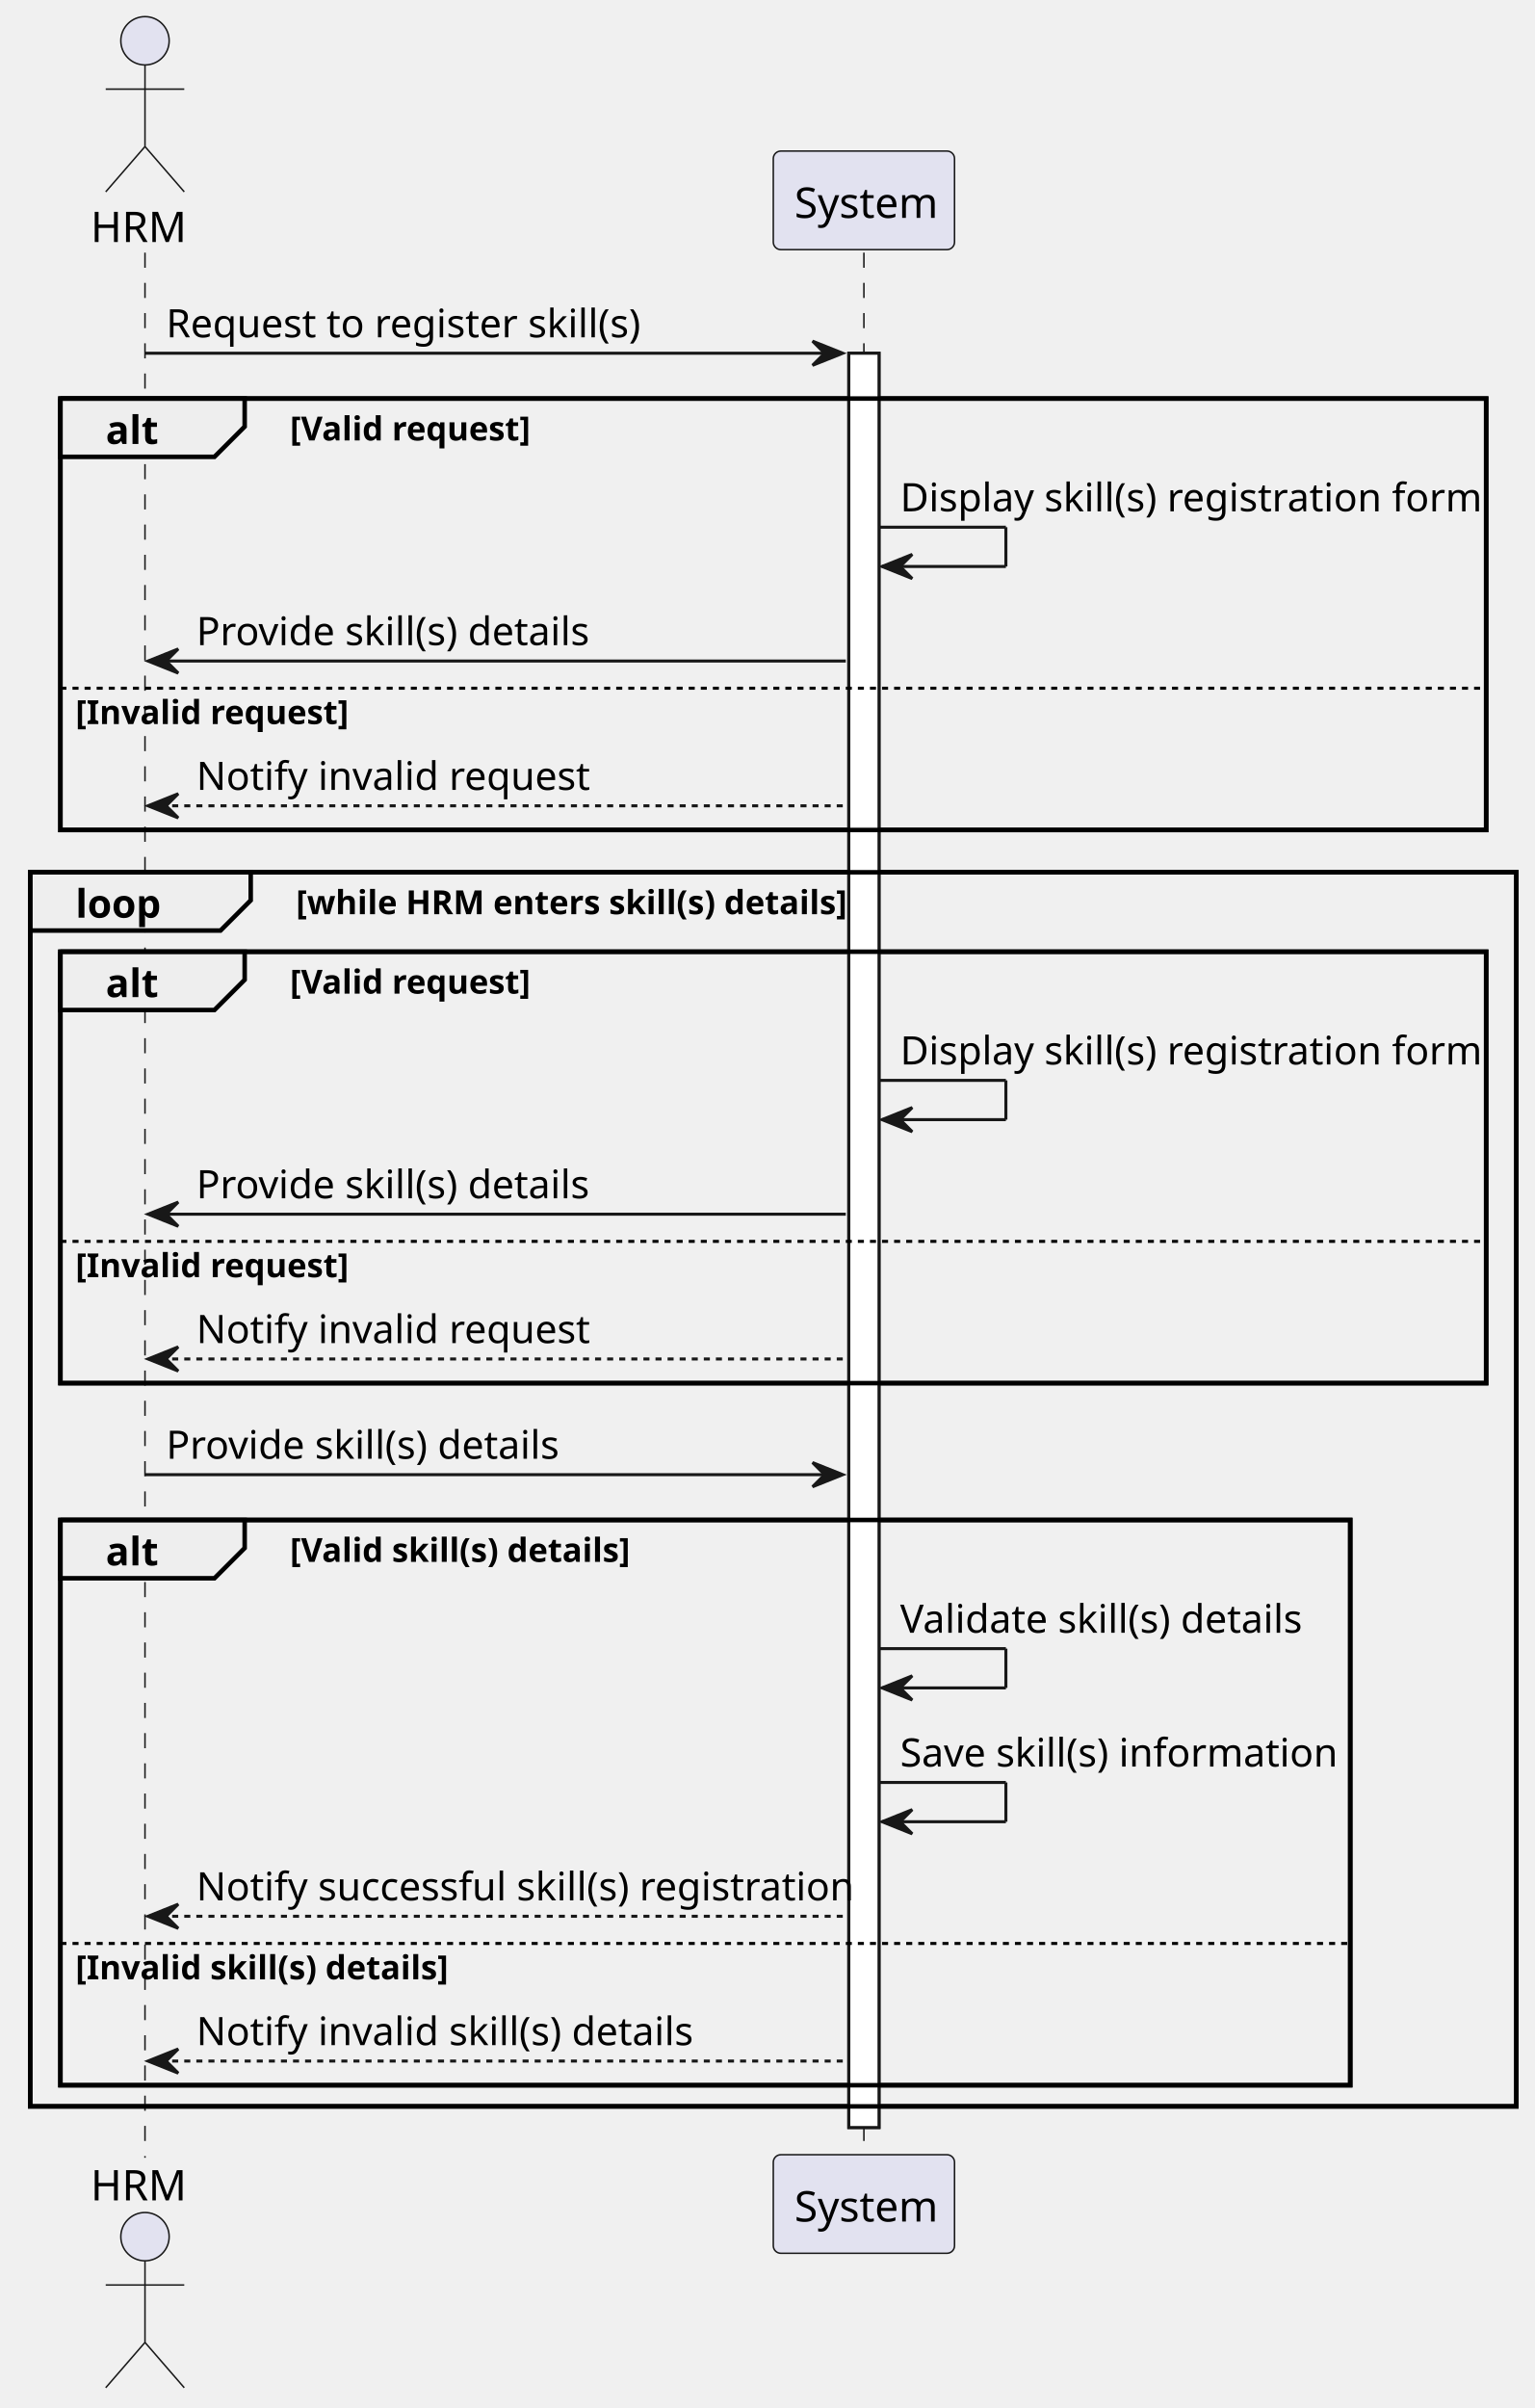
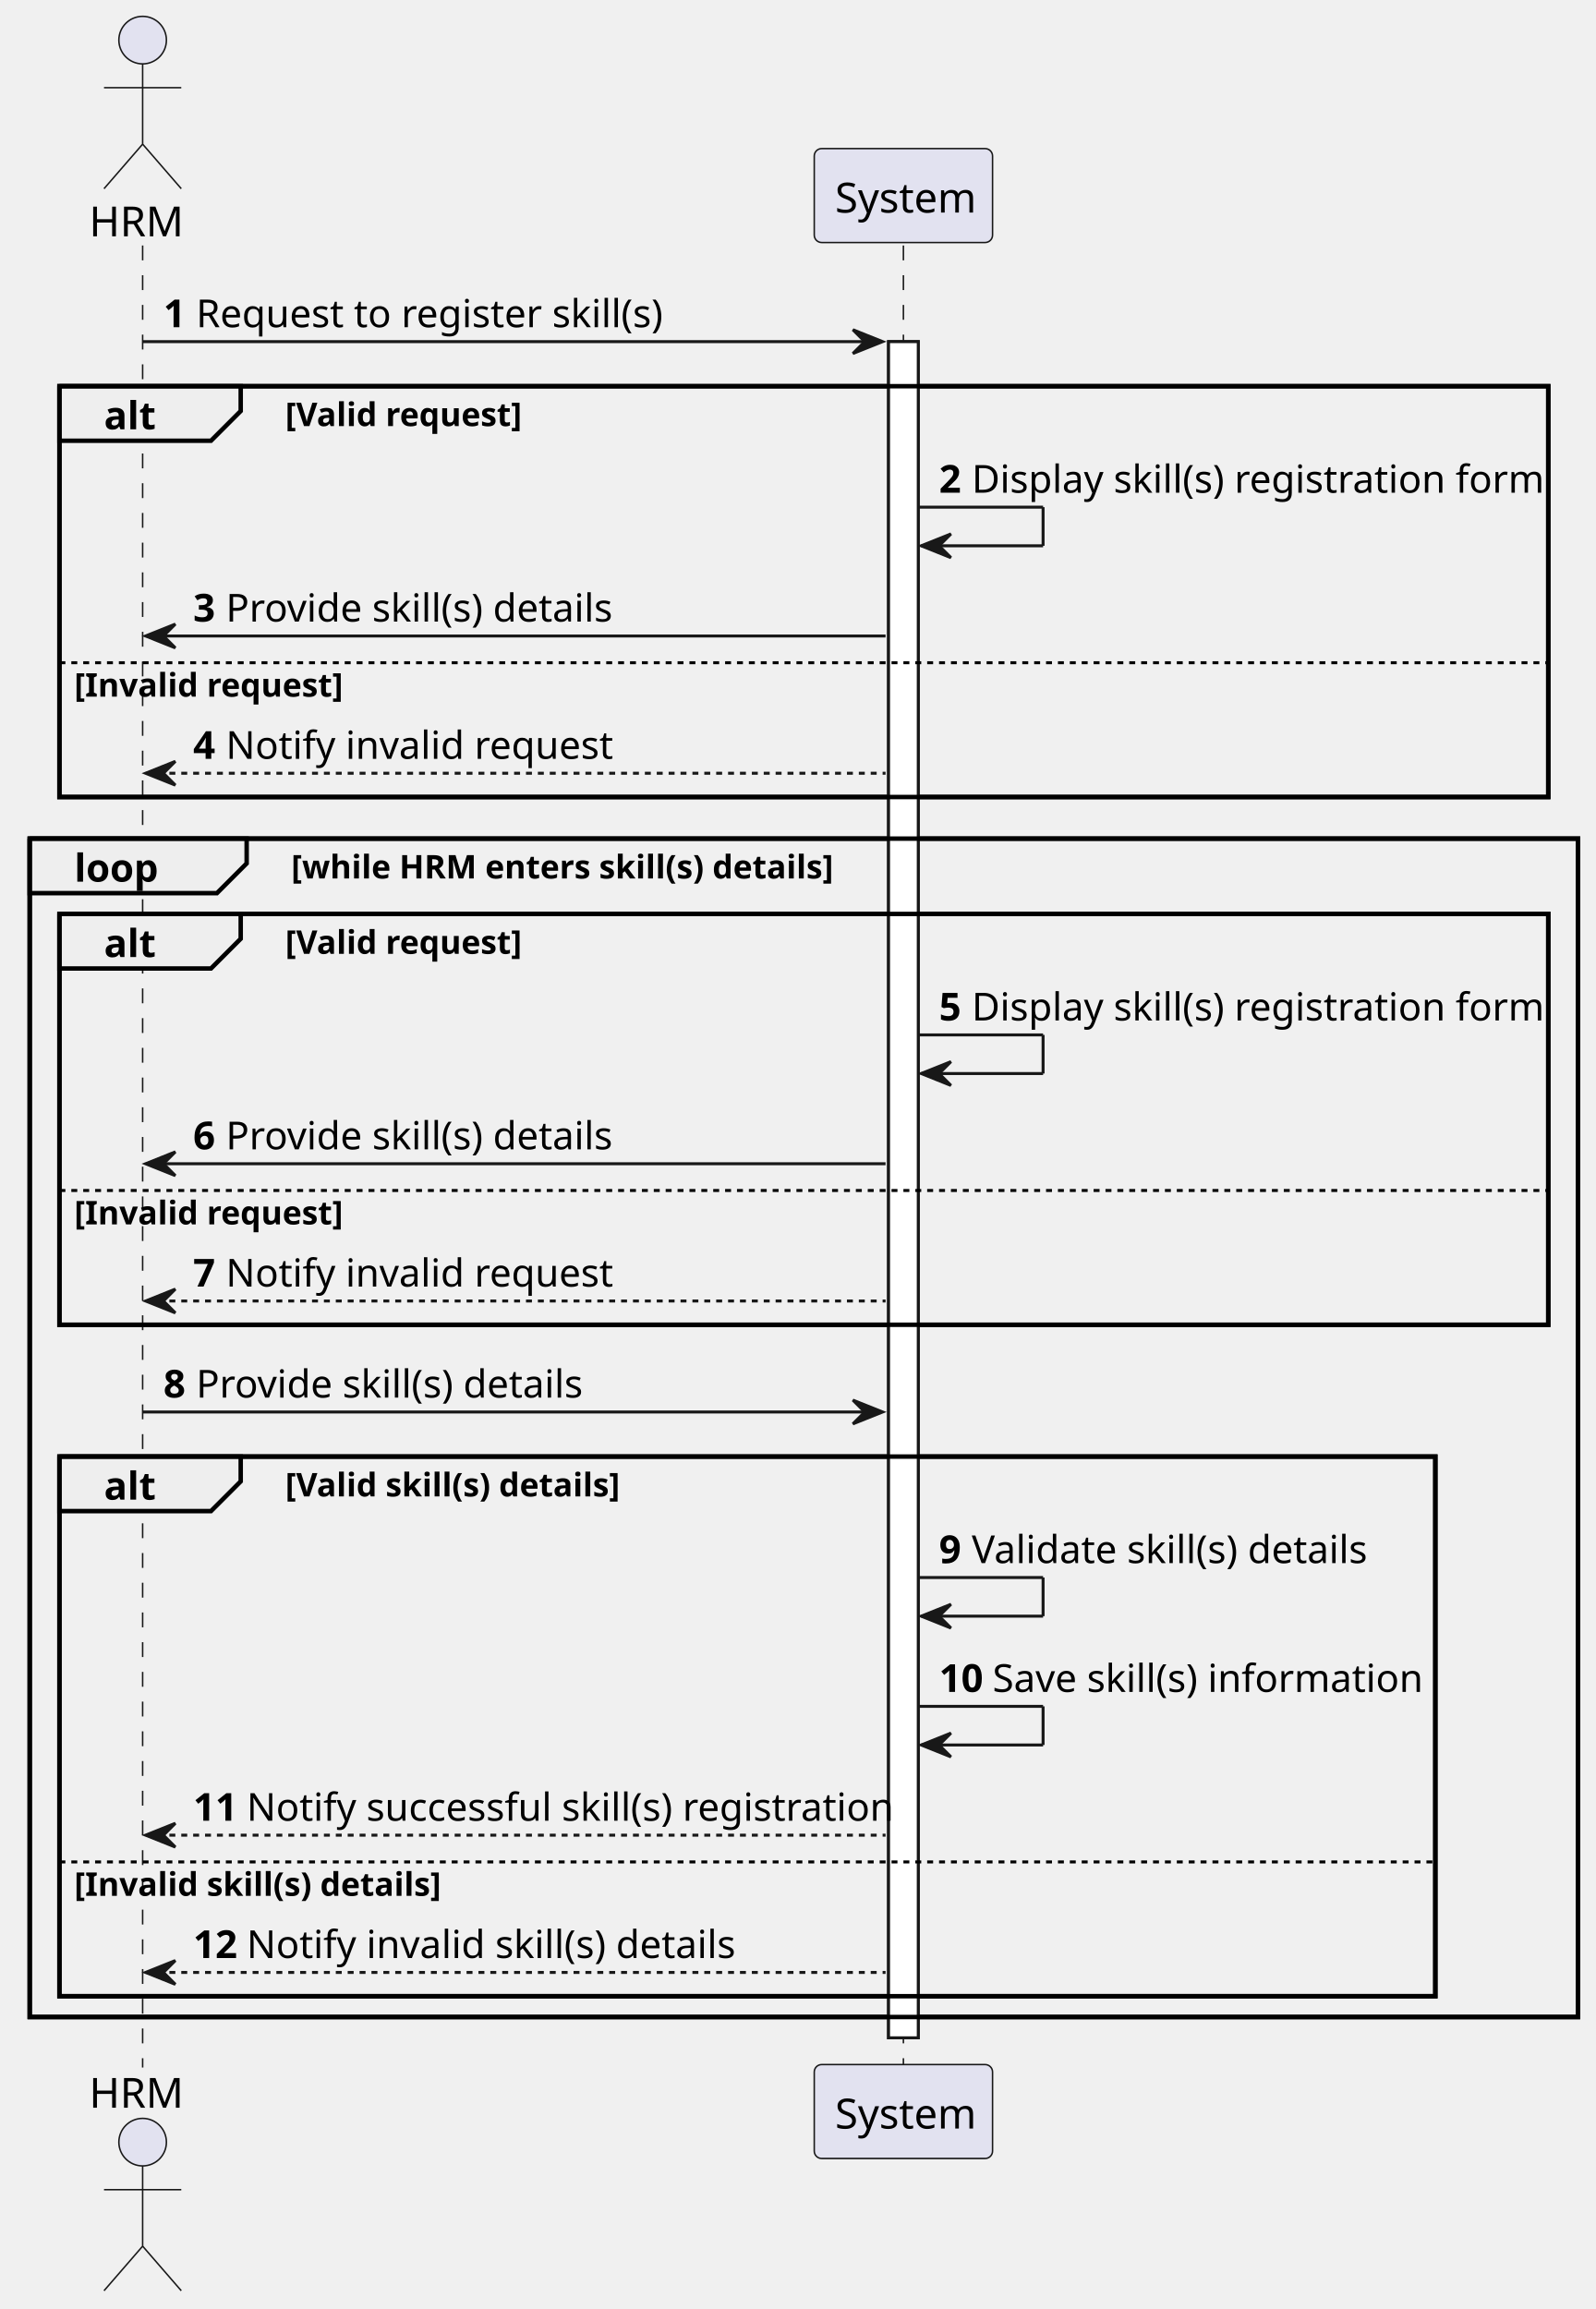
- <svg xmlns="http://www.w3.org/2000/svg" contentStyleType="text/css" height="797px" preserveAspectRatio="none" style="width:508px;height:797px;background:#FFFFFF;" version="1.1" viewBox="0 0 508 797" width="508px" zoomAndPan="magnify">
+ <svg xmlns="http://www.w3.org/2000/svg" contentStyleType="text/css" height="777px" preserveAspectRatio="none" style="width:537px;height:777px;background:#FFFFFF;" version="1.1" viewBox="0 0 537 777" width="537px" zoomAndPan="magnify">
  <defs />
  <g>
-     <rect fill="#FFFFFF" height="587.258" style="stroke:#181818;stroke-width:1.0;" width="10" x="281" y="116.912" />
-     <rect fill="none" height="142.795" style="stroke:#000000;stroke-width:1.5;" width="472" x="20" y="131.912" />
-     <rect fill="none" height="408.463" style="stroke:#000000;stroke-width:1.5;" width="492" x="10" y="288.707" />
-     <rect fill="none" height="142.795" style="stroke:#000000;stroke-width:1.5;" width="472" x="20" y="314.998" />
-     <rect fill="none" height="187.086" style="stroke:#000000;stroke-width:1.5;" width="427" x="20" y="503.084" />
-     <line style="stroke:#181818;stroke-width:0.5;stroke-dasharray:5.0,5.0;" x1="48" x2="48" y1="83.621" y2="714.17" />
-     <line style="stroke:#181818;stroke-width:0.5;stroke-dasharray:5.0,5.0;" x1="286" x2="286" y1="83.621" y2="714.17" />
-     <text fill="#000000" font-family="sans-serif" font-size="14" lengthAdjust="spacing" textLength="30" x="30" y="80.107">HRM</text>
+     <rect fill="#FFFFFF" height="570.781" style="stroke:#181818;stroke-width:1.0;" width="10" x="299" y="114.961" />
+     <rect fill="none" height="138.242" style="stroke:#000000;stroke-width:1.5;" width="501" x="20" y="129.961" />
+     <rect fill="none" height="396.539" style="stroke:#000000;stroke-width:1.5;" width="521" x="10" y="282.203" />
+     <rect fill="none" height="138.242" style="stroke:#000000;stroke-width:1.5;" width="501" x="20" y="307.555" />
+     <rect fill="none" height="181.594" style="stroke:#000000;stroke-width:1.5;" width="463" x="20" y="490.148" />
+     <line style="stroke:#181818;stroke-width:0.5;stroke-dasharray:5.0,5.0;" x1="48" x2="48" y1="82.609" y2="695.742" />
+     <line style="stroke:#181818;stroke-width:0.5;stroke-dasharray:5.0,5.0;" x1="304" x2="304" y1="82.609" y2="695.742" />
+     <text fill="#000000" font-family="sans-serif" font-size="14" lengthAdjust="spacing" textLength="30" x="30" y="79.533">HRM</text>
    <ellipse cx="48" cy="13.5" fill="#E2E2F0" rx="8" ry="8" style="stroke:#181818;stroke-width:0.5;" />
    <path d="M48,21.5 L48,48.5 M35,29.5 L61,29.5 M48,48.5 L35,63.5 M48,48.5 L61,63.5 " fill="none" style="stroke:#181818;stroke-width:0.5;" />
-     <text fill="#000000" font-family="sans-serif" font-size="14" lengthAdjust="spacing" textLength="30" x="30" y="728.277">HRM</text>
-     <ellipse cx="48" cy="740.291" fill="#E2E2F0" rx="8" ry="8" style="stroke:#181818;stroke-width:0.5;" />
-     <path d="M48,748.291 L48,775.291 M35,756.291 L61,756.291 M48,775.291 L35,790.291 M48,775.291 L61,790.291 " fill="none" style="stroke:#181818;stroke-width:0.5;" />
-     <rect fill="#E2E2F0" height="32.621" rx="2.5" ry="2.5" style="stroke:#181818;stroke-width:0.5;" width="60" x="256" y="50" />
-     <text fill="#000000" font-family="sans-serif" font-size="14" lengthAdjust="spacing" textLength="46" x="263" y="72.107">System</text>
-     <rect fill="#E2E2F0" height="32.621" rx="2.5" ry="2.5" style="stroke:#181818;stroke-width:0.5;" width="60" x="256" y="713.17" />
-     <text fill="#000000" font-family="sans-serif" font-size="14" lengthAdjust="spacing" textLength="46" x="263" y="735.277">System</text>
-     <rect fill="#FFFFFF" height="587.258" style="stroke:#181818;stroke-width:1.0;" width="10" x="281" y="116.912" />
-     <polygon fill="#181818" points="269,112.912,279,116.912,269,120.912,273,116.912" style="stroke:#181818;stroke-width:1.0;" />
-     <line style="stroke:#181818;stroke-width:1.0;" x1="48" x2="275" y1="116.912" y2="116.912" />
-     <text fill="#000000" font-family="sans-serif" font-size="13" lengthAdjust="spacing" textLength="152" x="55" y="111.649">Request to register skill(s)</text>
-     <path d="M20,131.912 L81,131.912 L81,141.203 L71,151.203 L20,151.203 L20,131.912 " fill="#EEEEEE" style="stroke:#000000;stroke-width:1.5;" />
-     <rect fill="none" height="142.795" style="stroke:#000000;stroke-width:1.5;" width="472" x="20" y="131.912" />
-     <text fill="#000000" font-family="sans-serif" font-size="13" font-weight="bold" lengthAdjust="spacing" textLength="16" x="35" y="146.94">alt</text>
-     <text fill="#000000" font-family="sans-serif" font-size="11" font-weight="bold" lengthAdjust="spacing" textLength="82" x="96" y="145.782">[Valid request]</text>
-     <line style="stroke:#181818;stroke-width:1.0;" x1="291" x2="333" y1="174.494" y2="174.494" />
-     <line style="stroke:#181818;stroke-width:1.0;" x1="333" x2="333" y1="174.494" y2="187.494" />
-     <line style="stroke:#181818;stroke-width:1.0;" x1="292" x2="333" y1="187.494" y2="187.494" />
-     <polygon fill="#181818" points="302,183.494,292,187.494,302,191.494,298,187.494" style="stroke:#181818;stroke-width:1.0;" />
-     <text fill="#000000" font-family="sans-serif" font-size="13" lengthAdjust="spacing" textLength="182" x="298" y="169.231">Display skill(s) registration form</text>
-     <polygon fill="#181818" points="59,214.785,49,218.785,59,222.785,55,218.785" style="stroke:#181818;stroke-width:1.0;" />
-     <line style="stroke:#181818;stroke-width:1.0;" x1="53" x2="280" y1="218.785" y2="218.785" />
-     <text fill="#000000" font-family="sans-serif" font-size="13" lengthAdjust="spacing" textLength="126" x="65" y="213.523">Provide skill(s) details</text>
-     <line style="stroke:#000000;stroke-width:1.0;stroke-dasharray:2.0,2.0;" x1="20" x2="492" y1="227.785" y2="227.785" />
-     <text fill="#000000" font-family="sans-serif" font-size="11" font-weight="bold" lengthAdjust="spacing" textLength="90" x="25" y="239.655">[Invalid request]</text>
-     <polygon fill="#181818" points="59,262.707,49,266.707,59,270.707,55,266.707" style="stroke:#181818;stroke-width:1.0;" />
-     <line style="stroke:#181818;stroke-width:1.0;stroke-dasharray:2.0,2.0;" x1="53" x2="280" y1="266.707" y2="266.707" />
-     <text fill="#000000" font-family="sans-serif" font-size="13" lengthAdjust="spacing" textLength="119" x="65" y="261.444">Notify invalid request</text>
-     <path d="M10,288.707 L83,288.707 L83,297.998 L73,307.998 L10,307.998 L10,288.707 " fill="#EEEEEE" style="stroke:#000000;stroke-width:1.5;" />
-     <rect fill="none" height="408.463" style="stroke:#000000;stroke-width:1.5;" width="492" x="10" y="288.707" />
-     <text fill="#000000" font-family="sans-serif" font-size="13" font-weight="bold" lengthAdjust="spacing" textLength="28" x="25" y="303.735">loop</text>
-     <text fill="#000000" font-family="sans-serif" font-size="11" font-weight="bold" lengthAdjust="spacing" textLength="186" x="98" y="302.577">[while HRM enters skill(s) details]</text>
-     <path d="M20,314.998 L81,314.998 L81,324.289 L71,334.289 L20,334.289 L20,314.998 " fill="#EEEEEE" style="stroke:#000000;stroke-width:1.5;" />
-     <rect fill="none" height="142.795" style="stroke:#000000;stroke-width:1.5;" width="472" x="20" y="314.998" />
-     <text fill="#000000" font-family="sans-serif" font-size="13" font-weight="bold" lengthAdjust="spacing" textLength="16" x="35" y="330.026">alt</text>
-     <text fill="#000000" font-family="sans-serif" font-size="11" font-weight="bold" lengthAdjust="spacing" textLength="82" x="96" y="328.868">[Valid request]</text>
-     <line style="stroke:#181818;stroke-width:1.0;" x1="291" x2="333" y1="357.58" y2="357.58" />
-     <line style="stroke:#181818;stroke-width:1.0;" x1="333" x2="333" y1="357.58" y2="370.58" />
-     <line style="stroke:#181818;stroke-width:1.0;" x1="292" x2="333" y1="370.58" y2="370.58" />
-     <polygon fill="#181818" points="302,366.58,292,370.58,302,374.58,298,370.58" style="stroke:#181818;stroke-width:1.0;" />
-     <text fill="#000000" font-family="sans-serif" font-size="13" lengthAdjust="spacing" textLength="182" x="298" y="352.317">Display skill(s) registration form</text>
-     <polygon fill="#181818" points="59,397.871,49,401.871,59,405.871,55,401.871" style="stroke:#181818;stroke-width:1.0;" />
-     <line style="stroke:#181818;stroke-width:1.0;" x1="53" x2="280" y1="401.871" y2="401.871" />
-     <text fill="#000000" font-family="sans-serif" font-size="13" lengthAdjust="spacing" textLength="126" x="65" y="396.608">Provide skill(s) details</text>
-     <line style="stroke:#000000;stroke-width:1.0;stroke-dasharray:2.0,2.0;" x1="20" x2="492" y1="410.871" y2="410.871" />
-     <text fill="#000000" font-family="sans-serif" font-size="11" font-weight="bold" lengthAdjust="spacing" textLength="90" x="25" y="422.741">[Invalid request]</text>
-     <polygon fill="#181818" points="59,445.793,49,449.793,59,453.793,55,449.793" style="stroke:#181818;stroke-width:1.0;" />
-     <line style="stroke:#181818;stroke-width:1.0;stroke-dasharray:2.0,2.0;" x1="53" x2="280" y1="449.793" y2="449.793" />
-     <text fill="#000000" font-family="sans-serif" font-size="13" lengthAdjust="spacing" textLength="119" x="65" y="444.53">Notify invalid request</text>
-     <polygon fill="#181818" points="269,484.084,279,488.084,269,492.084,273,488.084" style="stroke:#181818;stroke-width:1.0;" />
-     <line style="stroke:#181818;stroke-width:1.0;" x1="48" x2="275" y1="488.084" y2="488.084" />
-     <text fill="#000000" font-family="sans-serif" font-size="13" lengthAdjust="spacing" textLength="126" x="55" y="482.821">Provide skill(s) details</text>
-     <path d="M20,503.084 L81,503.084 L81,512.375 L71,522.375 L20,522.375 L20,503.084 " fill="#EEEEEE" style="stroke:#000000;stroke-width:1.5;" />
-     <rect fill="none" height="187.086" style="stroke:#000000;stroke-width:1.5;" width="427" x="20" y="503.084" />
-     <text fill="#000000" font-family="sans-serif" font-size="13" font-weight="bold" lengthAdjust="spacing" textLength="16" x="35" y="518.112">alt</text>
-     <text fill="#000000" font-family="sans-serif" font-size="11" font-weight="bold" lengthAdjust="spacing" textLength="116" x="96" y="516.954">[Valid skill(s) details]</text>
-     <line style="stroke:#181818;stroke-width:1.0;" x1="291" x2="333" y1="545.666" y2="545.666" />
-     <line style="stroke:#181818;stroke-width:1.0;" x1="333" x2="333" y1="545.666" y2="558.666" />
-     <line style="stroke:#181818;stroke-width:1.0;" x1="292" x2="333" y1="558.666" y2="558.666" />
-     <polygon fill="#181818" points="302,554.666,292,558.666,302,562.666,298,558.666" style="stroke:#181818;stroke-width:1.0;" />
-     <text fill="#000000" font-family="sans-serif" font-size="13" lengthAdjust="spacing" textLength="131" x="298" y="540.403">Validate skill(s) details</text>
-     <line style="stroke:#181818;stroke-width:1.0;" x1="291" x2="333" y1="589.957" y2="589.957" />
-     <line style="stroke:#181818;stroke-width:1.0;" x1="333" x2="333" y1="589.957" y2="602.957" />
-     <line style="stroke:#181818;stroke-width:1.0;" x1="292" x2="333" y1="602.957" y2="602.957" />
-     <polygon fill="#181818" points="302,598.957,292,602.957,302,606.957,298,602.957" style="stroke:#181818;stroke-width:1.0;" />
-     <text fill="#000000" font-family="sans-serif" font-size="13" lengthAdjust="spacing" textLength="137" x="298" y="584.694">Save skill(s) information</text>
-     <polygon fill="#181818" points="59,630.248,49,634.248,59,638.248,55,634.248" style="stroke:#181818;stroke-width:1.0;" />
-     <line style="stroke:#181818;stroke-width:1.0;stroke-dasharray:2.0,2.0;" x1="53" x2="280" y1="634.248" y2="634.248" />
-     <text fill="#000000" font-family="sans-serif" font-size="13" lengthAdjust="spacing" textLength="209" x="65" y="628.985">Notify successful skill(s) registration</text>
-     <line style="stroke:#000000;stroke-width:1.0;stroke-dasharray:2.0,2.0;" x1="20" x2="447" y1="643.248" y2="643.248" />
-     <text fill="#000000" font-family="sans-serif" font-size="11" font-weight="bold" lengthAdjust="spacing" textLength="124" x="25" y="655.118">[Invalid skill(s) details]</text>
-     <polygon fill="#181818" points="59,678.17,49,682.17,59,686.17,55,682.17" style="stroke:#181818;stroke-width:1.0;" />
-     <line style="stroke:#181818;stroke-width:1.0;stroke-dasharray:2.0,2.0;" x1="53" x2="280" y1="682.17" y2="682.17" />
-     <text fill="#000000" font-family="sans-serif" font-size="13" lengthAdjust="spacing" textLength="156" x="65" y="676.907">Notify invalid skill(s) details</text>
+     <text fill="#000000" font-family="sans-serif" font-size="14" lengthAdjust="spacing" textLength="30" x="30" y="709.275">HRM</text>
+     <ellipse cx="48" cy="720.852" fill="#E2E2F0" rx="8" ry="8" style="stroke:#181818;stroke-width:0.5;" />
+     <path d="M48,728.852 L48,755.852 M35,736.852 L61,736.852 M48,755.852 L35,770.852 M48,755.852 L61,770.852 " fill="none" style="stroke:#181818;stroke-width:0.5;" />
+     <rect fill="#E2E2F0" height="31.609" rx="2.5" ry="2.5" style="stroke:#181818;stroke-width:0.5;" width="60" x="274" y="50" />
+     <text fill="#000000" font-family="sans-serif" font-size="14" lengthAdjust="spacing" textLength="46" x="281" y="71.533">System</text>
+     <rect fill="#E2E2F0" height="31.609" rx="2.5" ry="2.5" style="stroke:#181818;stroke-width:0.5;" width="60" x="274" y="694.742" />
+     <text fill="#000000" font-family="sans-serif" font-size="14" lengthAdjust="spacing" textLength="46" x="281" y="716.275">System</text>
+     <rect fill="#FFFFFF" height="570.781" style="stroke:#181818;stroke-width:1.0;" width="10" x="299" y="114.961" />
+     <polygon fill="#181818" points="287,110.961,297,114.961,287,118.961,291,114.961" style="stroke:#181818;stroke-width:1.0;" />
+     <line style="stroke:#181818;stroke-width:1.0;" x1="48" x2="293" y1="114.961" y2="114.961" />
+     <text fill="#000000" font-family="sans-serif" font-size="13" font-weight="bold" lengthAdjust="spacing" textLength="7" x="55" y="110.105">1</text>
+     <text fill="#000000" font-family="sans-serif" font-size="13" lengthAdjust="spacing" textLength="152" x="66" y="110.105">Request to register skill(s)</text>
+     <path d="M20,129.961 L81,129.961 L81,138.312 L71,148.312 L20,148.312 L20,129.961 " fill="#EEEEEE" style="stroke:#000000;stroke-width:1.5;" />
+     <rect fill="none" height="138.242" style="stroke:#000000;stroke-width:1.5;" width="501" x="20" y="129.961" />
+     <text fill="#000000" font-family="sans-serif" font-size="13" font-weight="bold" lengthAdjust="spacing" textLength="16" x="35" y="144.456">alt</text>
+     <text fill="#000000" font-family="sans-serif" font-size="11" font-weight="bold" lengthAdjust="spacing" textLength="82" x="96" y="143.38">[Valid request]</text>
+     <line style="stroke:#181818;stroke-width:1.0;" x1="309" x2="351" y1="170.664" y2="170.664" />
+     <line style="stroke:#181818;stroke-width:1.0;" x1="351" x2="351" y1="170.664" y2="183.664" />
+     <line style="stroke:#181818;stroke-width:1.0;" x1="310" x2="351" y1="183.664" y2="183.664" />
+     <polygon fill="#181818" points="320,179.664,310,183.664,320,187.664,316,183.664" style="stroke:#181818;stroke-width:1.0;" />
+     <text fill="#000000" font-family="sans-serif" font-size="13" font-weight="bold" lengthAdjust="spacing" textLength="7" x="316" y="165.808">2</text>
+     <text fill="#000000" font-family="sans-serif" font-size="13" lengthAdjust="spacing" textLength="182" x="327" y="165.808">Display skill(s) registration form</text>
+     <polygon fill="#181818" points="59,210.016,49,214.016,59,218.016,55,214.016" style="stroke:#181818;stroke-width:1.0;" />
+     <line style="stroke:#181818;stroke-width:1.0;" x1="53" x2="298" y1="214.016" y2="214.016" />
+     <text fill="#000000" font-family="sans-serif" font-size="13" font-weight="bold" lengthAdjust="spacing" textLength="7" x="65" y="209.159">3</text>
+     <text fill="#000000" font-family="sans-serif" font-size="13" lengthAdjust="spacing" textLength="126" x="76" y="209.159">Provide skill(s) details</text>
+     <line style="stroke:#000000;stroke-width:1.0;stroke-dasharray:2.0,2.0;" x1="20" x2="521" y1="223.016" y2="223.016" />
+     <text fill="#000000" font-family="sans-serif" font-size="11" font-weight="bold" lengthAdjust="spacing" textLength="90" x="25" y="234.435">[Invalid request]</text>
+     <polygon fill="#181818" points="59,256.203,49,260.203,59,264.203,55,260.203" style="stroke:#181818;stroke-width:1.0;" />
+     <line style="stroke:#181818;stroke-width:1.0;stroke-dasharray:2.0,2.0;" x1="53" x2="298" y1="260.203" y2="260.203" />
+     <text fill="#000000" font-family="sans-serif" font-size="13" font-weight="bold" lengthAdjust="spacing" textLength="7" x="65" y="255.347">4</text>
+     <text fill="#000000" font-family="sans-serif" font-size="13" lengthAdjust="spacing" textLength="119" x="76" y="255.347">Notify invalid request</text>
+     <path d="M10,282.203 L83,282.203 L83,290.555 L73,300.555 L10,300.555 L10,282.203 " fill="#EEEEEE" style="stroke:#000000;stroke-width:1.5;" />
+     <rect fill="none" height="396.539" style="stroke:#000000;stroke-width:1.5;" width="521" x="10" y="282.203" />
+     <text fill="#000000" font-family="sans-serif" font-size="13" font-weight="bold" lengthAdjust="spacing" textLength="28" x="25" y="296.698">loop</text>
+     <text fill="#000000" font-family="sans-serif" font-size="11" font-weight="bold" lengthAdjust="spacing" textLength="186" x="98" y="295.622">[while HRM enters skill(s) details]</text>
+     <path d="M20,307.555 L81,307.555 L81,315.906 L71,325.906 L20,325.906 L20,307.555 " fill="#EEEEEE" style="stroke:#000000;stroke-width:1.5;" />
+     <rect fill="none" height="138.242" style="stroke:#000000;stroke-width:1.5;" width="501" x="20" y="307.555" />
+     <text fill="#000000" font-family="sans-serif" font-size="13" font-weight="bold" lengthAdjust="spacing" textLength="16" x="35" y="322.05">alt</text>
+     <text fill="#000000" font-family="sans-serif" font-size="11" font-weight="bold" lengthAdjust="spacing" textLength="82" x="96" y="320.974">[Valid request]</text>
+     <line style="stroke:#181818;stroke-width:1.0;" x1="309" x2="351" y1="348.258" y2="348.258" />
+     <line style="stroke:#181818;stroke-width:1.0;" x1="351" x2="351" y1="348.258" y2="361.258" />
+     <line style="stroke:#181818;stroke-width:1.0;" x1="310" x2="351" y1="361.258" y2="361.258" />
+     <polygon fill="#181818" points="320,357.258,310,361.258,320,365.258,316,361.258" style="stroke:#181818;stroke-width:1.0;" />
+     <text fill="#000000" font-family="sans-serif" font-size="13" font-weight="bold" lengthAdjust="spacing" textLength="7" x="316" y="343.401">5</text>
+     <text fill="#000000" font-family="sans-serif" font-size="13" lengthAdjust="spacing" textLength="182" x="327" y="343.401">Display skill(s) registration form</text>
+     <polygon fill="#181818" points="59,387.609,49,391.609,59,395.609,55,391.609" style="stroke:#181818;stroke-width:1.0;" />
+     <line style="stroke:#181818;stroke-width:1.0;" x1="53" x2="298" y1="391.609" y2="391.609" />
+     <text fill="#000000" font-family="sans-serif" font-size="13" font-weight="bold" lengthAdjust="spacing" textLength="7" x="65" y="386.753">6</text>
+     <text fill="#000000" font-family="sans-serif" font-size="13" lengthAdjust="spacing" textLength="126" x="76" y="386.753">Provide skill(s) details</text>
+     <line style="stroke:#000000;stroke-width:1.0;stroke-dasharray:2.0,2.0;" x1="20" x2="521" y1="400.609" y2="400.609" />
+     <text fill="#000000" font-family="sans-serif" font-size="11" font-weight="bold" lengthAdjust="spacing" textLength="90" x="25" y="412.028">[Invalid request]</text>
+     <polygon fill="#181818" points="59,433.797,49,437.797,59,441.797,55,437.797" style="stroke:#181818;stroke-width:1.0;" />
+     <line style="stroke:#181818;stroke-width:1.0;stroke-dasharray:2.0,2.0;" x1="53" x2="298" y1="437.797" y2="437.797" />
+     <text fill="#000000" font-family="sans-serif" font-size="13" font-weight="bold" lengthAdjust="spacing" textLength="7" x="65" y="432.94">7</text>
+     <text fill="#000000" font-family="sans-serif" font-size="13" lengthAdjust="spacing" textLength="119" x="76" y="432.94">Notify invalid request</text>
+     <polygon fill="#181818" points="287,471.148,297,475.148,287,479.148,291,475.148" style="stroke:#181818;stroke-width:1.0;" />
+     <line style="stroke:#181818;stroke-width:1.0;" x1="48" x2="293" y1="475.148" y2="475.148" />
+     <text fill="#000000" font-family="sans-serif" font-size="13" font-weight="bold" lengthAdjust="spacing" textLength="7" x="55" y="470.292">8</text>
+     <text fill="#000000" font-family="sans-serif" font-size="13" lengthAdjust="spacing" textLength="126" x="66" y="470.292">Provide skill(s) details</text>
+     <path d="M20,490.148 L81,490.148 L81,498.5 L71,508.5 L20,508.5 L20,490.148 " fill="#EEEEEE" style="stroke:#000000;stroke-width:1.5;" />
+     <rect fill="none" height="181.594" style="stroke:#000000;stroke-width:1.5;" width="463" x="20" y="490.148" />
+     <text fill="#000000" font-family="sans-serif" font-size="13" font-weight="bold" lengthAdjust="spacing" textLength="16" x="35" y="504.644">alt</text>
+     <text fill="#000000" font-family="sans-serif" font-size="11" font-weight="bold" lengthAdjust="spacing" textLength="116" x="96" y="503.567">[Valid skill(s) details]</text>
+     <line style="stroke:#181818;stroke-width:1.0;" x1="309" x2="351" y1="530.852" y2="530.852" />
+     <line style="stroke:#181818;stroke-width:1.0;" x1="351" x2="351" y1="530.852" y2="543.852" />
+     <line style="stroke:#181818;stroke-width:1.0;" x1="310" x2="351" y1="543.852" y2="543.852" />
+     <polygon fill="#181818" points="320,539.852,310,543.852,320,547.852,316,543.852" style="stroke:#181818;stroke-width:1.0;" />
+     <text fill="#000000" font-family="sans-serif" font-size="13" font-weight="bold" lengthAdjust="spacing" textLength="7" x="316" y="525.995">9</text>
+     <text fill="#000000" font-family="sans-serif" font-size="13" lengthAdjust="spacing" textLength="131" x="327" y="525.995">Validate skill(s) details</text>
+     <line style="stroke:#181818;stroke-width:1.0;" x1="309" x2="351" y1="574.203" y2="574.203" />
+     <line style="stroke:#181818;stroke-width:1.0;" x1="351" x2="351" y1="574.203" y2="587.203" />
+     <line style="stroke:#181818;stroke-width:1.0;" x1="310" x2="351" y1="587.203" y2="587.203" />
+     <polygon fill="#181818" points="320,583.203,310,587.203,320,591.203,316,587.203" style="stroke:#181818;stroke-width:1.0;" />
+     <text fill="#000000" font-family="sans-serif" font-size="13" font-weight="bold" lengthAdjust="spacing" textLength="14" x="316" y="569.347">10</text>
+     <text fill="#000000" font-family="sans-serif" font-size="13" lengthAdjust="spacing" textLength="137" x="334" y="569.347">Save skill(s) information</text>
+     <polygon fill="#181818" points="59,613.555,49,617.555,59,621.555,55,617.555" style="stroke:#181818;stroke-width:1.0;" />
+     <line style="stroke:#181818;stroke-width:1.0;stroke-dasharray:2.0,2.0;" x1="53" x2="298" y1="617.555" y2="617.555" />
+     <text fill="#000000" font-family="sans-serif" font-size="13" font-weight="bold" lengthAdjust="spacing" textLength="14" x="65" y="612.698">11</text>
+     <text fill="#000000" font-family="sans-serif" font-size="13" lengthAdjust="spacing" textLength="209" x="83" y="612.698">Notify successful skill(s) registration</text>
+     <line style="stroke:#000000;stroke-width:1.0;stroke-dasharray:2.0,2.0;" x1="20" x2="483" y1="626.555" y2="626.555" />
+     <text fill="#000000" font-family="sans-serif" font-size="11" font-weight="bold" lengthAdjust="spacing" textLength="124" x="25" y="637.974">[Invalid skill(s) details]</text>
+     <polygon fill="#181818" points="59,659.742,49,663.742,59,667.742,55,663.742" style="stroke:#181818;stroke-width:1.0;" />
+     <line style="stroke:#181818;stroke-width:1.0;stroke-dasharray:2.0,2.0;" x1="53" x2="298" y1="663.742" y2="663.742" />
+     <text fill="#000000" font-family="sans-serif" font-size="13" font-weight="bold" lengthAdjust="spacing" textLength="14" x="65" y="658.886">12</text>
+     <text fill="#000000" font-family="sans-serif" font-size="13" lengthAdjust="spacing" textLength="156" x="83" y="658.886">Notify invalid skill(s) details</text>
  </g>
</svg>
